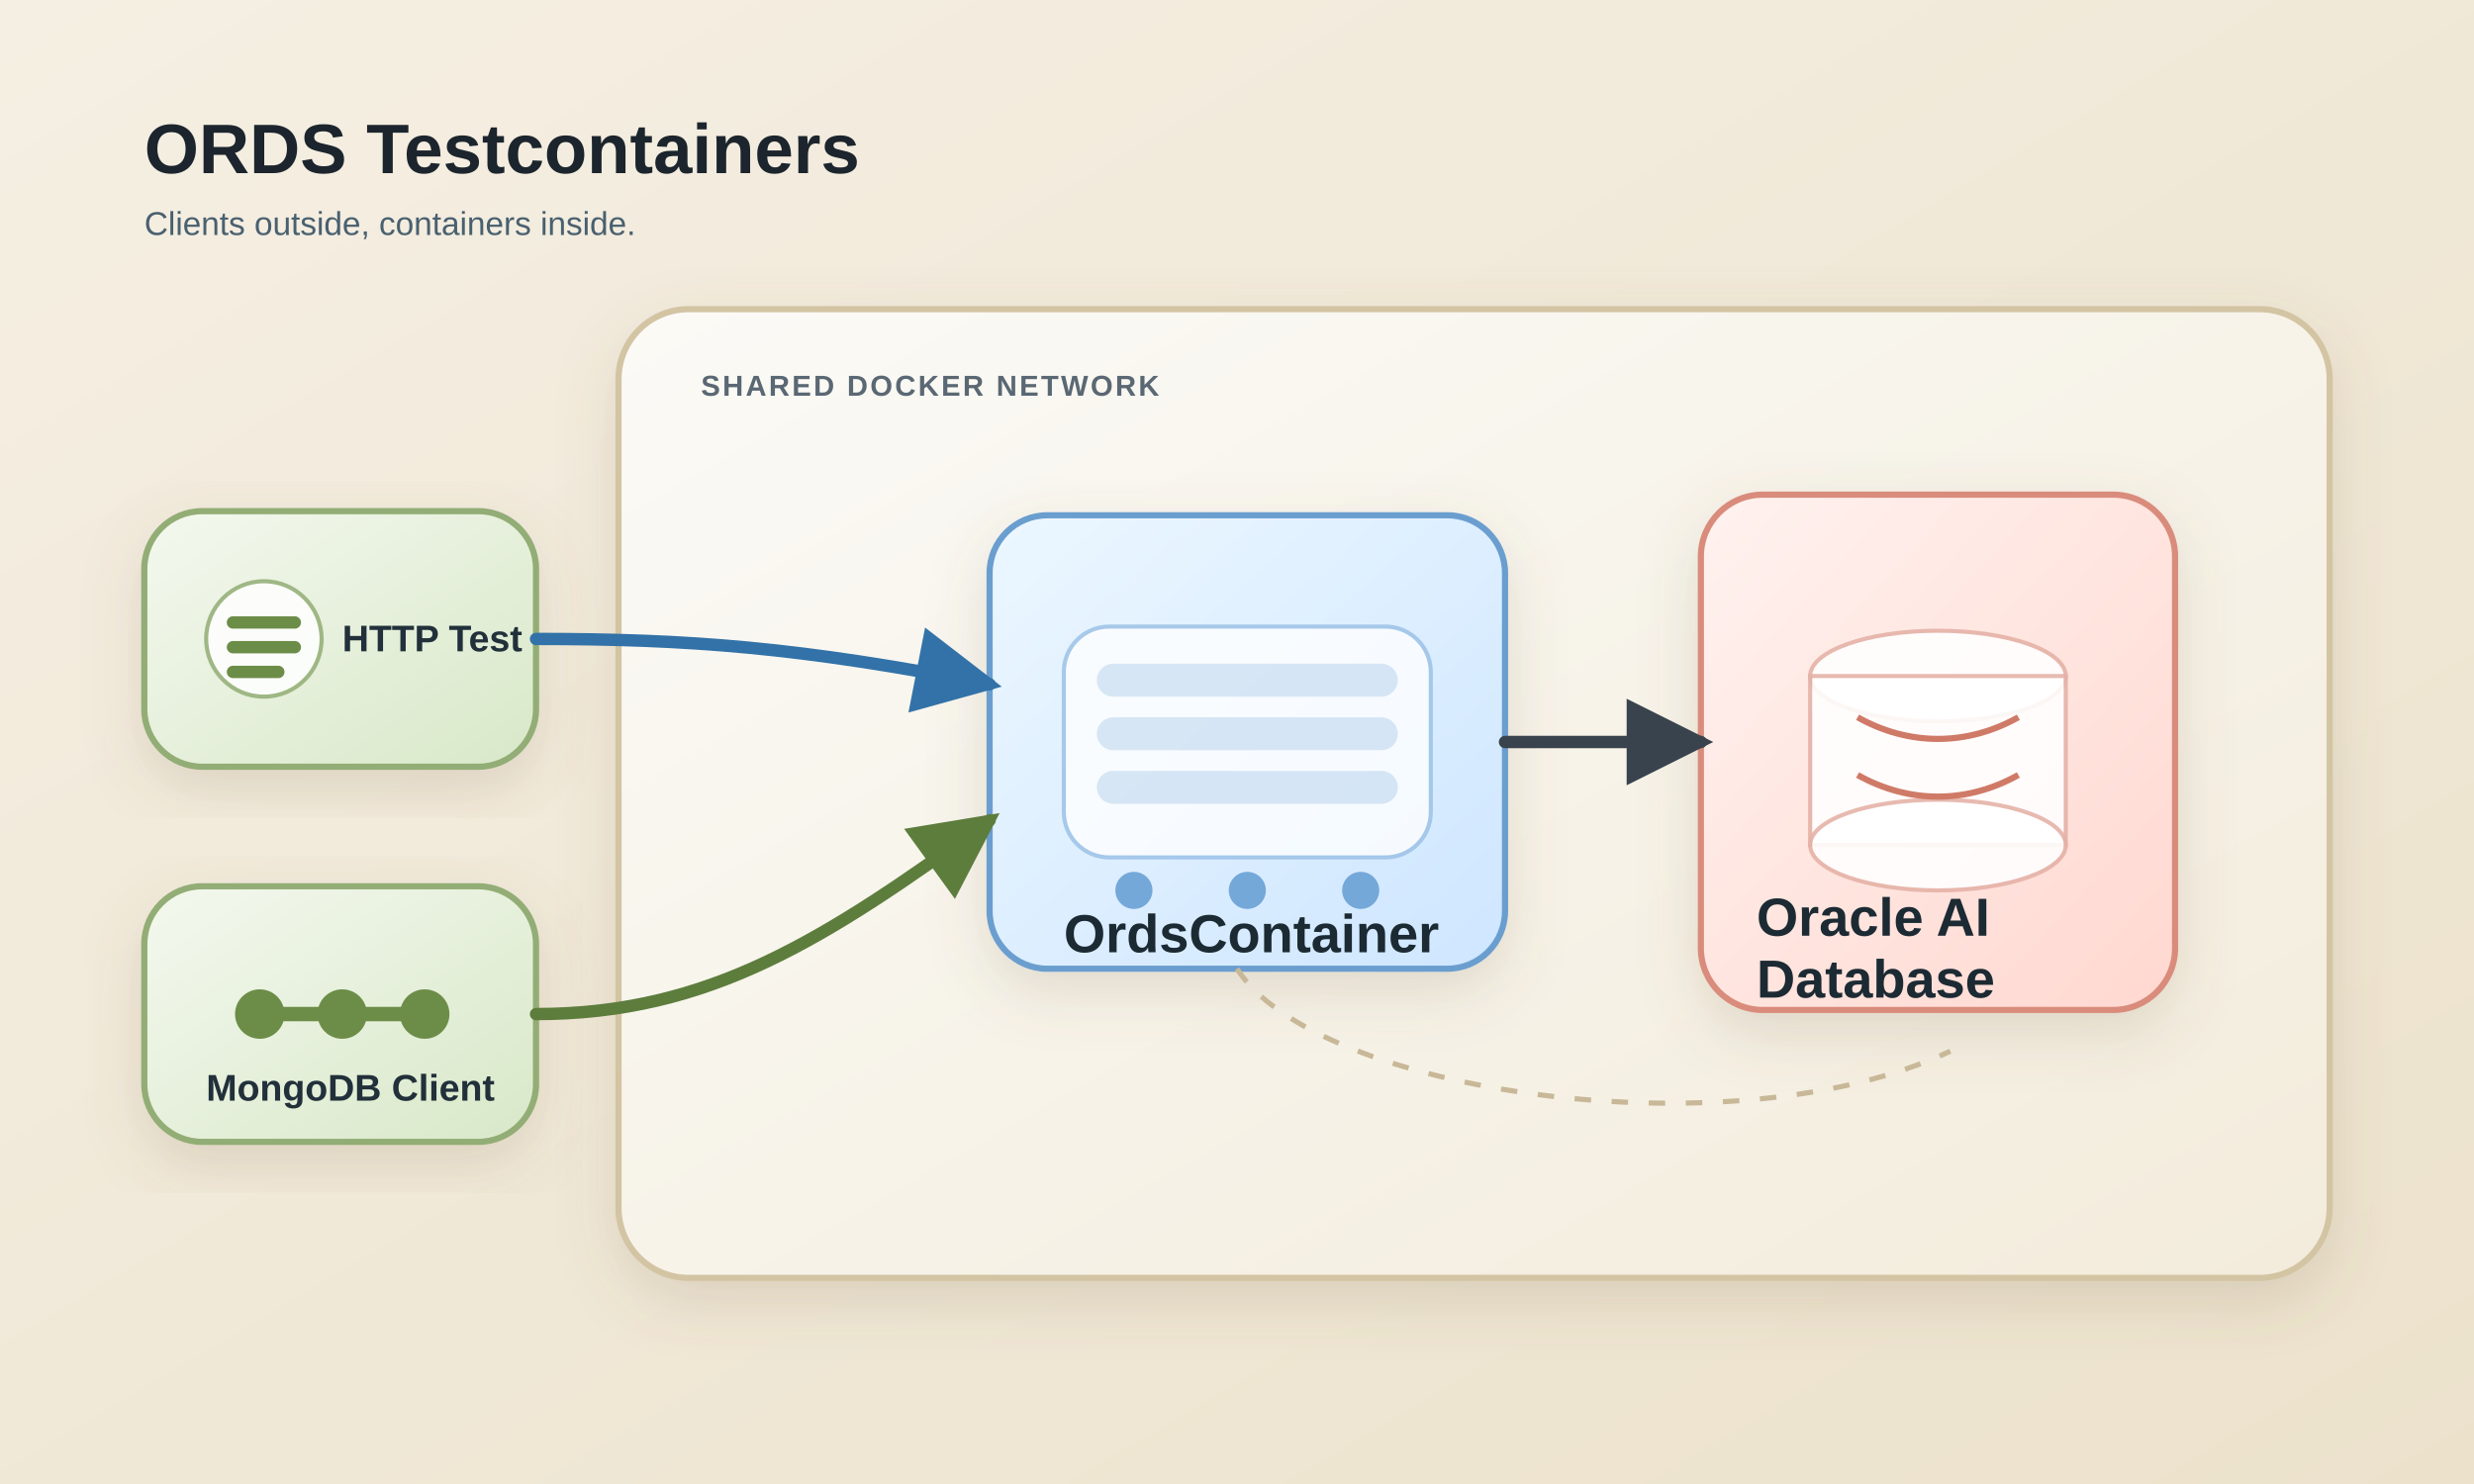
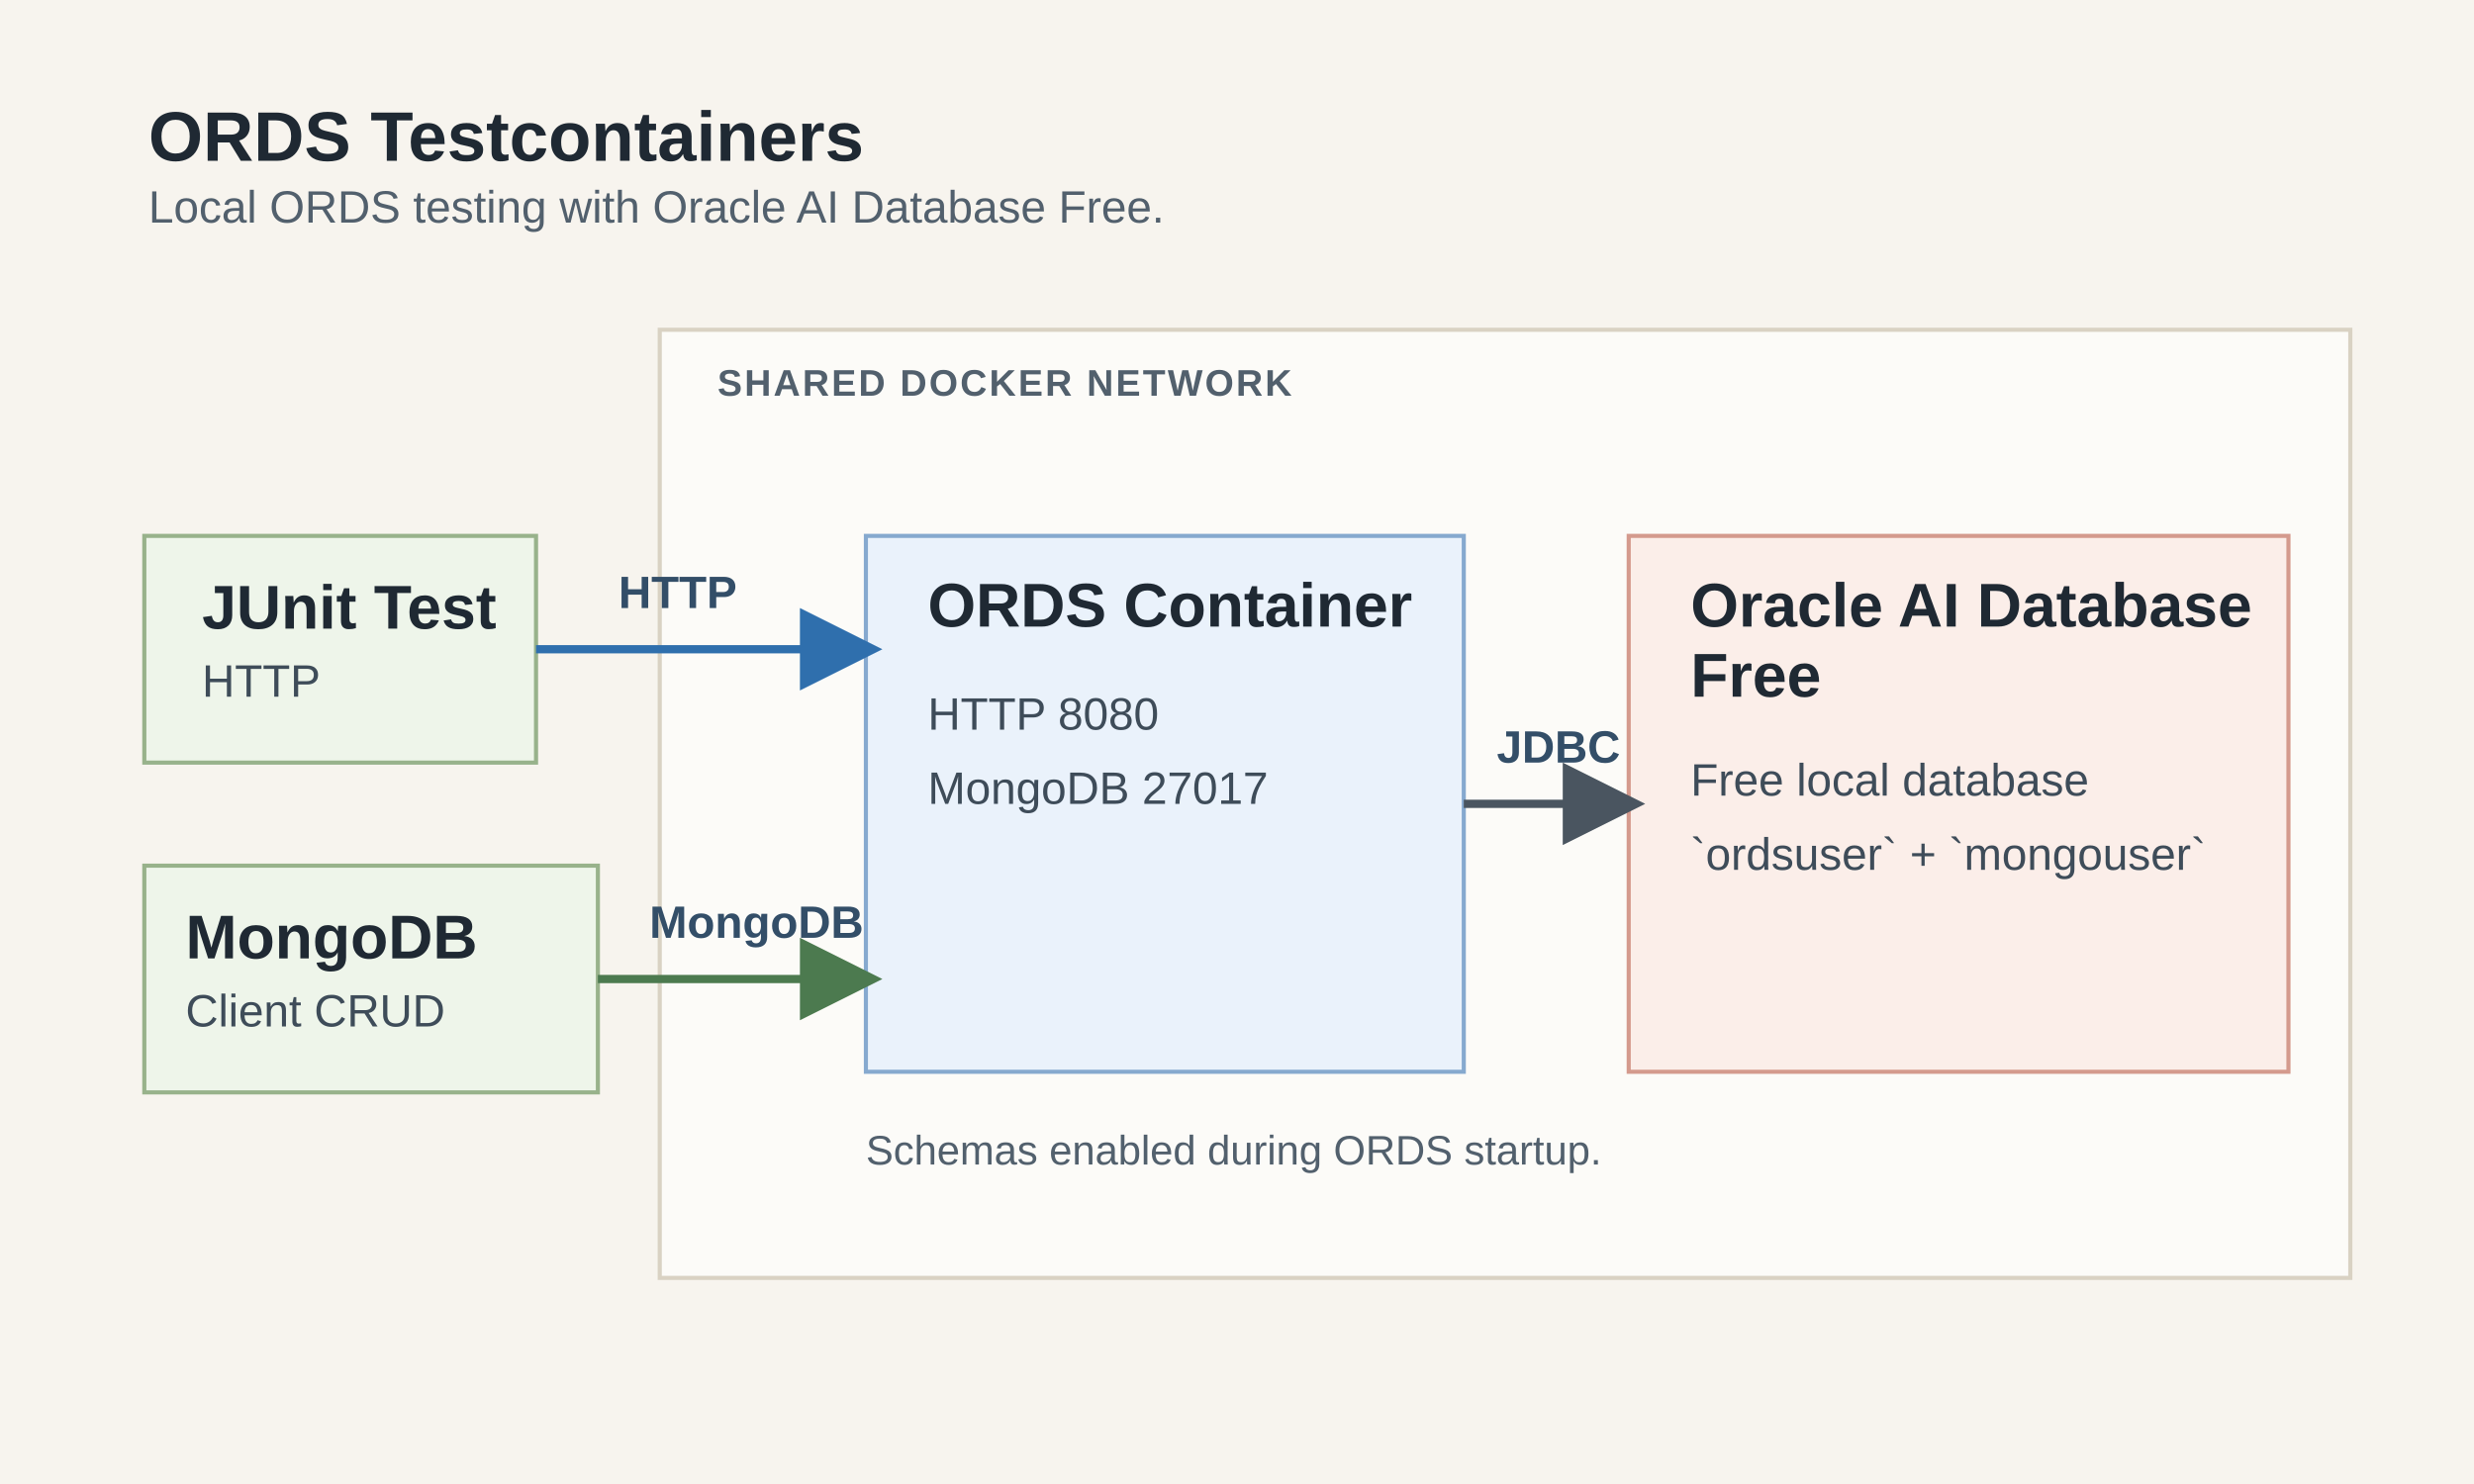
<svg xmlns="http://www.w3.org/2000/svg" viewBox="0 0 1200 720" role="img" aria-labelledby="title desc">
  <defs>
-     <linearGradient id="bg" x1="0%" y1="0%" x2="100%" y2="100%">
-       <stop offset="0%" stop-color="#f5efe3" />
-       <stop offset="100%" stop-color="#ece2cc" />
-     </linearGradient>
-     <linearGradient id="networkFill" x1="0%" y1="0%" x2="100%" y2="100%">
-       <stop offset="0%" stop-color="#fbfaf6" />
-       <stop offset="100%" stop-color="#f3ecdc" />
-     </linearGradient>
-     <linearGradient id="ordsFill" x1="0%" y1="0%" x2="100%" y2="100%">
-       <stop offset="0%" stop-color="#ecf7ff" />
-       <stop offset="100%" stop-color="#cee6ff" />
-     </linearGradient>
-     <linearGradient id="dbFill" x1="0%" y1="0%" x2="100%" y2="100%">
-       <stop offset="0%" stop-color="#fff2ef" />
-       <stop offset="100%" stop-color="#ffd8d0" />
-     </linearGradient>
-     <linearGradient id="clientFill" x1="0%" y1="0%" x2="100%" y2="100%">
-       <stop offset="0%" stop-color="#f4f8ef" />
-       <stop offset="100%" stop-color="#d8e8c8" />
-     </linearGradient>
-     <filter id="shadow" x="-20%" y="-20%" width="140%" height="140%">
-       <feDropShadow dx="0" dy="10" stdDeviation="14" flood-color="#7d6d4d" flood-opacity="0.18" />
-     </filter>
-     <marker id="arrowDark" markerWidth="7" markerHeight="7" refX="6" refY="3.5" orient="auto">
-       <path d="M 0 0 L 7 3.5 L 0 7 z" fill="#38434d" />
+     <marker id="arrow-blue" markerWidth="10" markerHeight="10" refX="8" refY="5" orient="auto">
+       <path d="M 0 0 L 10 5 L 0 10 z" fill="#2f6fad" />
    </marker>
-     <marker id="arrowBlue" markerWidth="7" markerHeight="7" refX="6" refY="3.5" orient="auto">
-       <path d="M 0 0 L 7 3.5 L 0 7 z" fill="#3272a8" />
+     <marker id="arrow-green" markerWidth="10" markerHeight="10" refX="8" refY="5" orient="auto">
+       <path d="M 0 0 L 10 5 L 0 10 z" fill="#4c7a4f" />
    </marker>
-     <marker id="arrowGreen" markerWidth="7" markerHeight="7" refX="6" refY="3.5" orient="auto">
-       <path d="M 0 0 L 7 3.5 L 0 7 z" fill="#5d7d3d" />
+     <marker id="arrow-gray" markerWidth="10" markerHeight="10" refX="8" refY="5" orient="auto">
+       <path d="M 0 0 L 10 5 L 0 10 z" fill="#4a5560" />
    </marker>
    <style>
-       .title { font: 700 34px Arial, sans-serif; fill: #1c252d; }
-       .label { font: 700 18px Arial, sans-serif; fill: #21303a; }
-       .boxLabel { font: 700 26px Arial, sans-serif; fill: #1c2a33; }
-       .sub { font: 400 16px Arial, sans-serif; fill: #49606f; }
-       .tiny { font: 700 14px Arial, sans-serif; fill: #5a6874; letter-spacing: 0.08em; }
-       .conn { stroke-width: 6; fill: none; stroke-linecap: round; }
-       .ghost { stroke: #c8b898; stroke-width: 2.5; stroke-dasharray: 8 10; fill: none; }
+       .title { font: 700 34px Arial, sans-serif; fill: #1f2933; }
+       .subtitle { font: 400 22px Arial, sans-serif; fill: #52606d; }
+       .zone-title { font: 700 18px Arial, sans-serif; fill: #52606d; letter-spacing: 0.06em; }
+       .box-title { font: 700 30px Arial, sans-serif; fill: #1f2933; }
+       .box-text { font: 400 22px Arial, sans-serif; fill: #3e4c59; }
+       .small { font: 400 20px Arial, sans-serif; fill: #52606d; }
+       .arrow-label { font: 700 22px Arial, sans-serif; fill: #334e68; }
    </style>
  </defs>
-   <rect width="1200" height="720" fill="url(#bg)" />
-   <text x="70" y="84" class="title">ORDS Testcontainers</text>
-   <text x="70" y="114" class="sub">Clients outside, containers inside.</text>
-   <rect x="300" y="150" width="830" height="470" rx="34" fill="url(#networkFill)" stroke="#d3c4a3" stroke-width="3" filter="url(#shadow)" />
-   <text x="340" y="192" class="tiny">SHARED DOCKER NETWORK</text>
-   <g transform="translate(70 248)">
-     <rect x="0" y="0" width="190" height="124" rx="28" fill="url(#clientFill)" stroke="#92ad74" stroke-width="3" filter="url(#shadow)" />
-     <circle cx="58" cy="62" r="28" fill="#ffffff" opacity="0.85" stroke="#92ad74" stroke-width="2" />
-     <path d="M 43 54 H 73" stroke="#6c8d48" stroke-width="6" stroke-linecap="round" />
-     <path d="M 43 66 H 73" stroke="#6c8d48" stroke-width="6" stroke-linecap="round" />
-     <path d="M 43 78 H 65" stroke="#6c8d48" stroke-width="6" stroke-linecap="round" />
-     <text x="96" y="68" class="label">HTTP Test</text>
-   </g>
-   <g transform="translate(70 430)">
-     <rect x="0" y="0" width="190" height="124" rx="28" fill="url(#clientFill)" stroke="#92ad74" stroke-width="3" filter="url(#shadow)" />
-     <circle cx="56" cy="62" r="12" fill="#6c8d48" />
-     <circle cx="96" cy="62" r="12" fill="#6c8d48" />
-     <circle cx="136" cy="62" r="12" fill="#6c8d48" />
-     <path d="M 56 62 L 96 62 L 136 62" stroke="#6c8d48" stroke-width="7" fill="none" stroke-linecap="round" />
-     <text x="30" y="104" class="label">MongoDB Client</text>
-   </g>
-   <g transform="translate(480 250)">
-     <rect x="0" y="0" width="250" height="220" rx="28" fill="url(#ordsFill)" stroke="#6b9ecf" stroke-width="3" filter="url(#shadow)" />
-     <rect x="36" y="54" width="178" height="112" rx="22" fill="#ffffff" opacity="0.78" stroke="#96bee4" stroke-width="2" />
-     <rect x="52" y="72" width="146" height="16" rx="8" fill="#74a8d9" opacity="0.26" />
-     <rect x="52" y="98" width="146" height="16" rx="8" fill="#74a8d9" opacity="0.26" />
-     <rect x="52" y="124" width="146" height="16" rx="8" fill="#74a8d9" opacity="0.26" />
-     <circle cx="70" cy="182" r="9" fill="#74a8d9" />
-     <circle cx="125" cy="182" r="9" fill="#74a8d9" />
-     <circle cx="180" cy="182" r="9" fill="#74a8d9" />
-     <text x="36" y="212" class="boxLabel">OrdsContainer</text>
-   </g>
-   <g transform="translate(825 240)">
-     <rect x="0" y="0" width="230" height="250" rx="30" fill="url(#dbFill)" stroke="#d98c7c" stroke-width="3" filter="url(#shadow)" />
-     <ellipse cx="115" cy="88" rx="62" ry="22" fill="#ffffff" opacity="0.88" stroke="#e4b1a6" stroke-width="2" />
-     <rect x="53" y="88" width="124" height="82" fill="#ffffff" opacity="0.88" stroke="#e4b1a6" stroke-width="2" />
-     <ellipse cx="115" cy="170" rx="62" ry="22" fill="#ffffff" opacity="0.88" stroke="#e4b1a6" stroke-width="2" />
-     <path d="M 76 108 C 101 122, 129 122, 154 108" stroke="#cf7a67" stroke-width="3" fill="none" />
-     <path d="M 76 136 C 101 150, 129 150, 154 136" stroke="#cf7a67" stroke-width="3" fill="none" />
-     <text x="27" y="214" class="boxLabel">Oracle AI</text>
-     <text x="27" y="244" class="boxLabel">Database</text>
-   </g>
-   <path d="M 260 310 C 334 310, 388 314, 480 332" class="conn" stroke="#3272a8" marker-end="url(#arrowBlue)" />
-   <path d="M 260 492 C 344 492, 400 456, 480 398" class="conn" stroke="#5d7d3d" marker-end="url(#arrowGreen)" />
-   <path d="M 730 360 C 778 360, 790 360, 825 360" class="conn" stroke="#38434d" marker-end="url(#arrowDark)" />
-   <path d="M 600 470 C 638 530, 840 560, 946 510" class="ghost" />
+   <rect width="1200" height="720" fill="#f7f4ee" />
+   <text x="72" y="78" class="title">ORDS Testcontainers</text>
+   <text x="72" y="108" class="subtitle">Local ORDS testing with Oracle AI Database Free.</text>
+   <rect x="320" y="160" width="820" height="460" fill="#fcfbf8" stroke="#d9d2c3" stroke-width="2" />
+   <text x="348" y="192" class="zone-title">SHARED DOCKER NETWORK</text>
+   <rect x="70" y="260" width="190" height="110" fill="#eef5ea" stroke="#98b28b" stroke-width="2" />
+   <text x="98" y="305" class="box-title">JUnit Test</text>
+   <text x="98" y="338" class="box-text">HTTP</text>
+   <rect x="70" y="420" width="220" height="110" fill="#eef5ea" stroke="#98b28b" stroke-width="2" />
+   <text x="90" y="465" class="box-title">MongoDB</text>
+   <text x="90" y="498" class="box-text">Client CRUD</text>
+   <rect x="420" y="260" width="290" height="260" fill="#eaf2fb" stroke="#86a9cf" stroke-width="2" />
+   <text x="450" y="304" class="box-title">ORDS Container</text>
+   <text x="450" y="354" class="box-text">HTTP 8080</text>
+   <text x="450" y="390" class="box-text">MongoDB 27017</text>
+   <rect x="790" y="260" width="320" height="260" fill="#fbeee9" stroke="#d49a8d" stroke-width="2" />
+   <text x="820" y="304" class="box-title">Oracle AI Database</text>
+   <text x="820" y="338" class="box-title">Free</text>
+   <text x="820" y="386" class="box-text">Free local database</text>
+   <text x="820" y="422" class="box-text">`ordsuser` + `mongouser`</text>
+   <line x1="260" y1="315" x2="420" y2="315" stroke="#2f6fad" stroke-width="4" marker-end="url(#arrow-blue)" />
+   <text x="300" y="295" class="arrow-label">HTTP</text>
+   <line x1="290" y1="475" x2="420" y2="475" stroke="#4c7a4f" stroke-width="4" marker-end="url(#arrow-green)" />
+   <text x="315" y="455" class="arrow-label">MongoDB</text>
+   <line x1="710" y1="390" x2="790" y2="390" stroke="#4a5560" stroke-width="4" marker-end="url(#arrow-gray)" />
+   <text x="726" y="370" class="arrow-label">JDBC</text>
+   <text x="420" y="565" class="small">Schemas enabled during ORDS startup.</text>
</svg>
